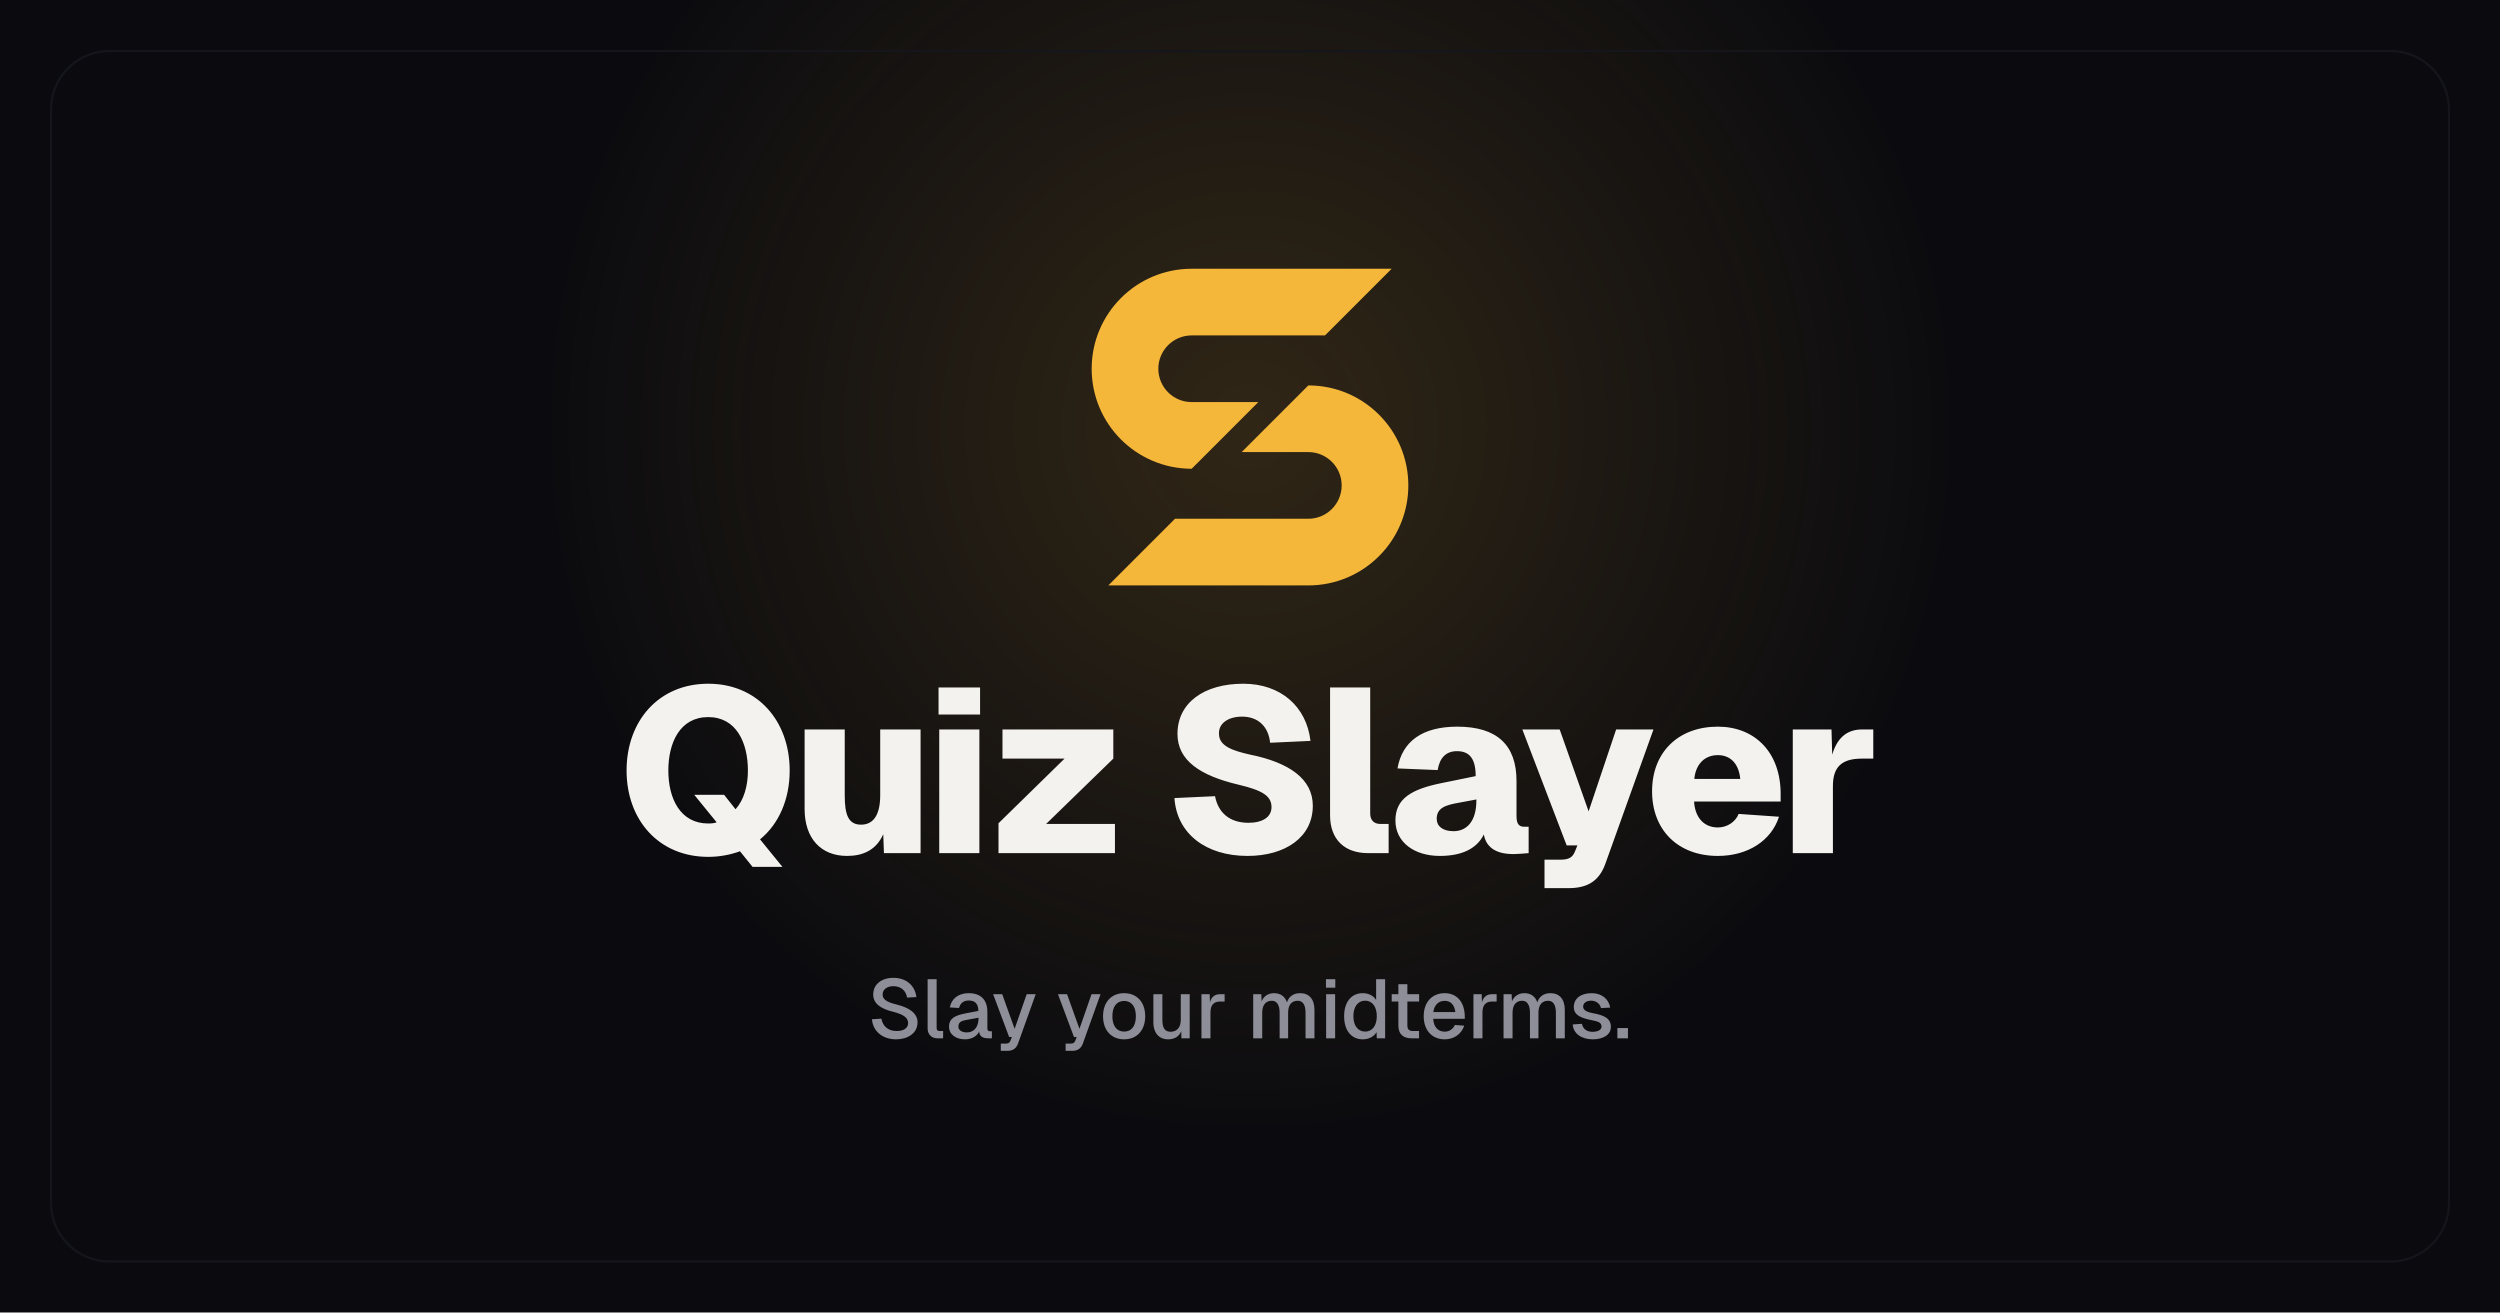
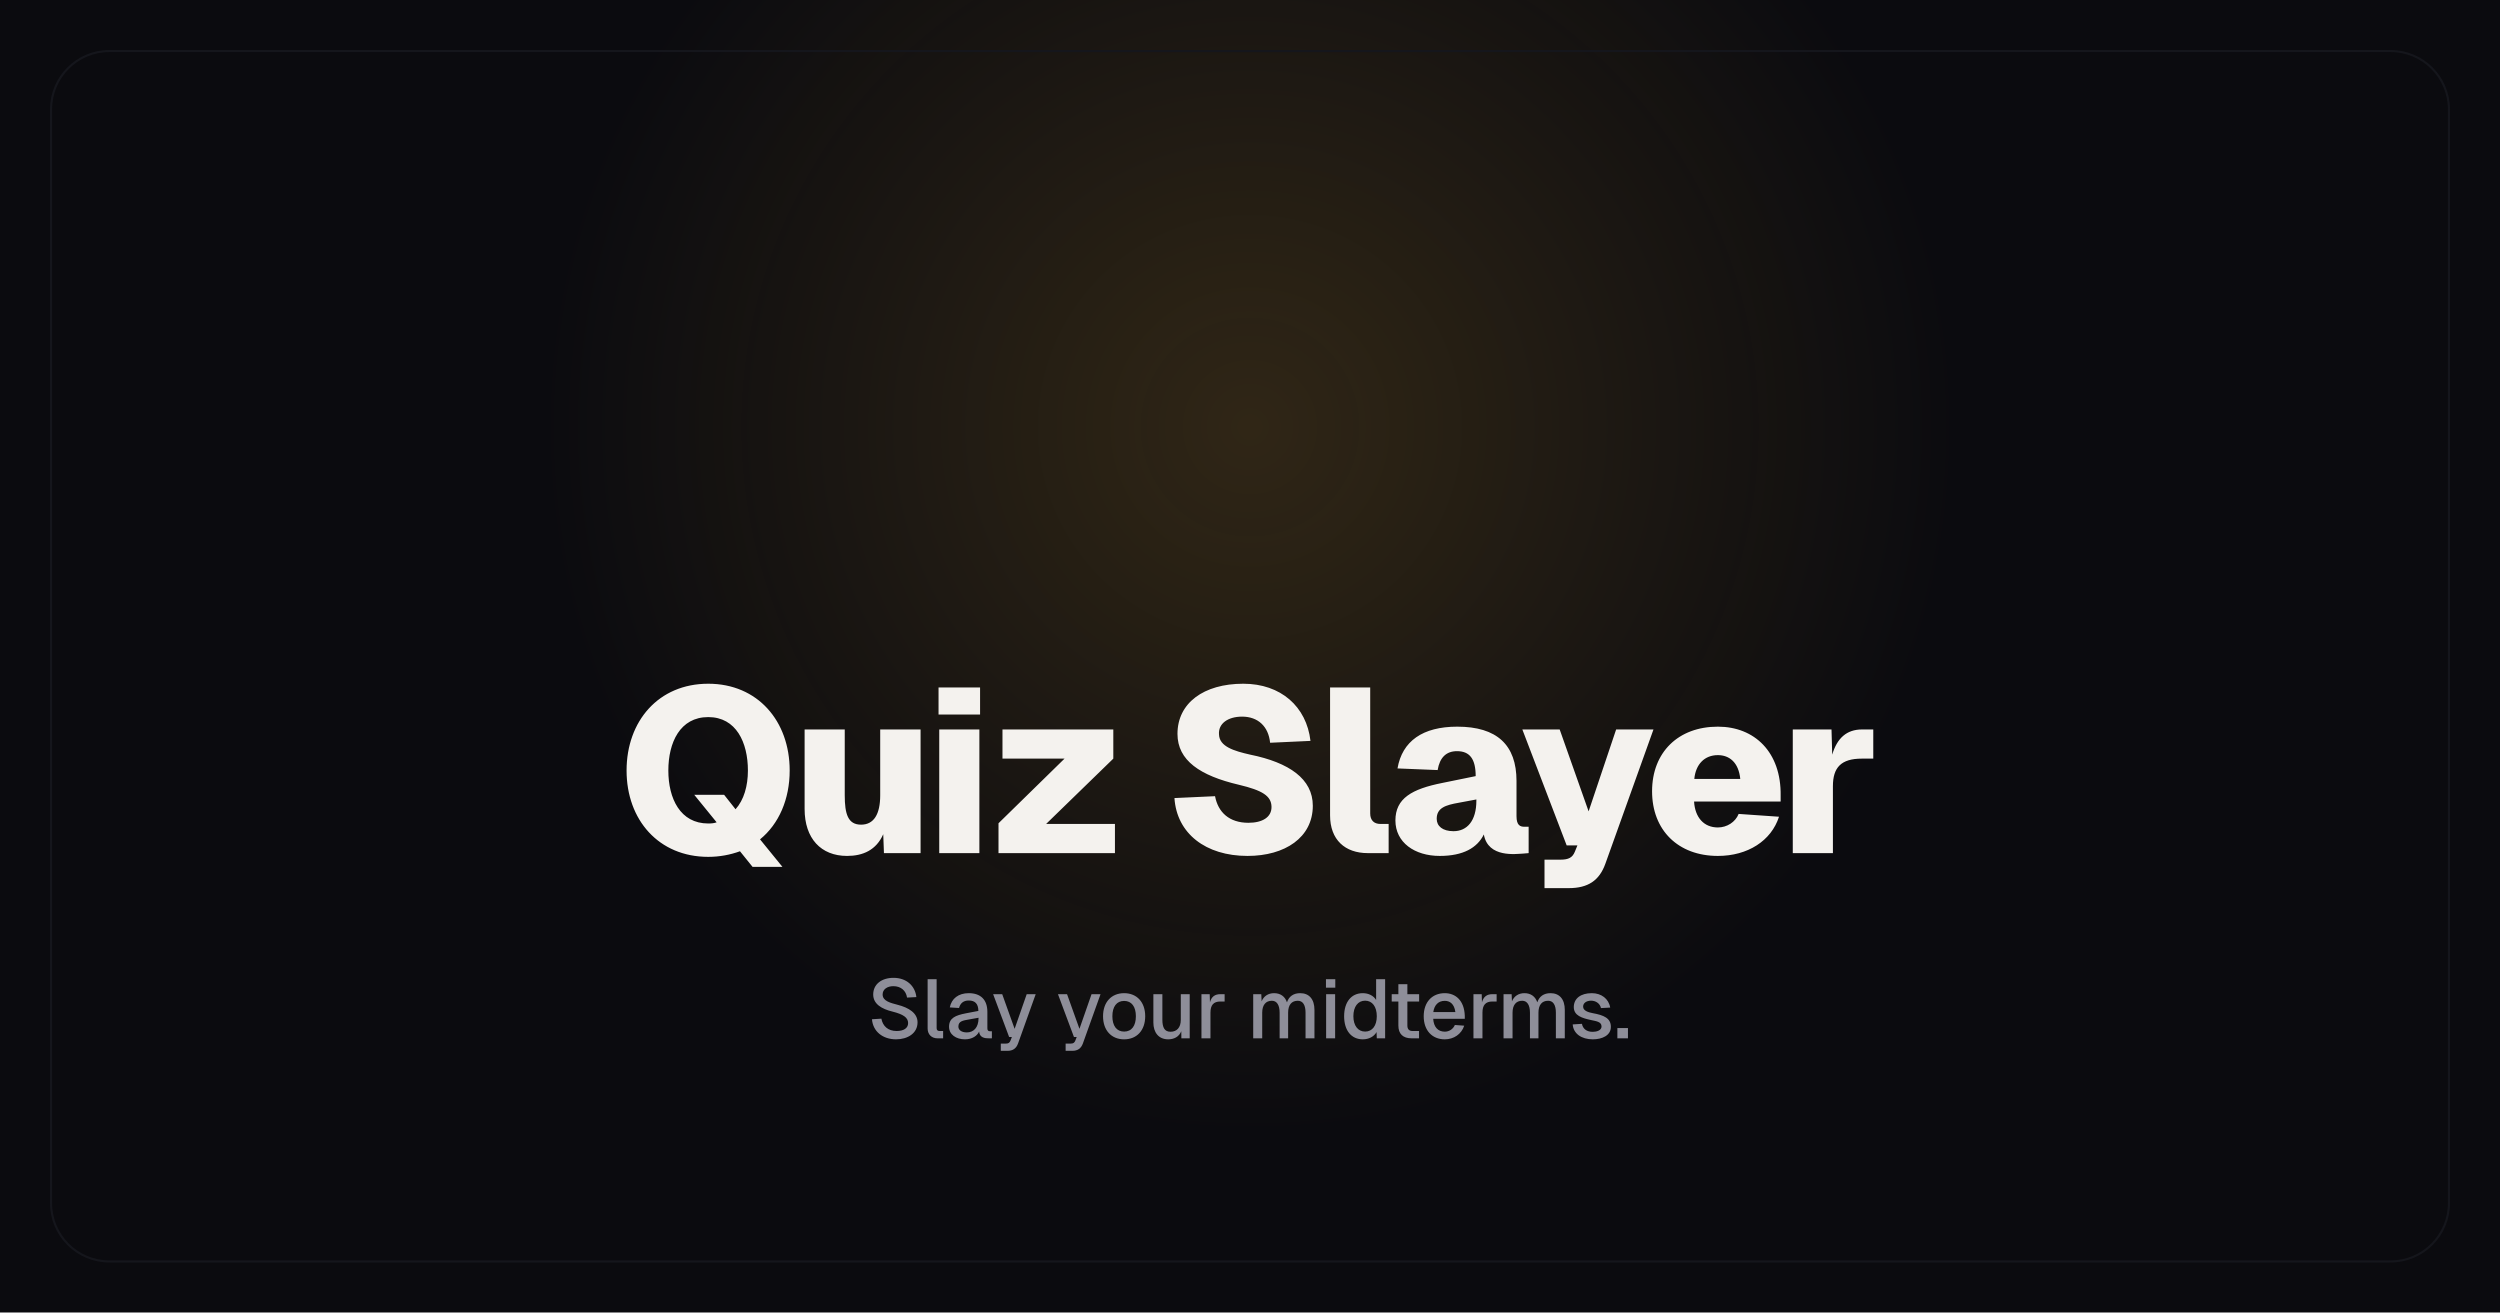
<svg xmlns="http://www.w3.org/2000/svg" viewBox="0 0 1200 630" width="1200" height="630">
  <defs>
    <radialGradient id="glow" cx="600" cy="205" r="340" gradientUnits="userSpaceOnUse">
      <stop offset="0" stop-color="#F5B73A" stop-opacity="0.16" />
      <stop offset="1" stop-color="#F5B73A" stop-opacity="0" />
    </radialGradient>
  </defs>
  <rect width="1200" height="630" fill="#0B0B0F" />
  <rect width="1200" height="630" fill="url(#glow)" />
  <rect x="24.5" y="24.5" width="1151" height="581" rx="28" fill="none" stroke="#15161C" stroke-width="1" />
-   <g transform="translate(600 205) scale(8) translate(-12 -12)">
-     <path fill="#F5B73A" d="M20.5 2.5H8.5A6 6 0 0 0 8.5 14.5L12.5 10.5H8.5A2 2 0 0 1 8.5 6.5H16.5Z" />
-     <path fill="#F5B73A" d="M3.5 21.5H15.5A6 6 0 0 0 15.5 9.5L11.5 13.5H15.5A2 2 0 0 1 15.5 17.5H7.5Z" />
-   </g>
  <path fill="#F4F2EE" transform="translate(296.5 409.5) scale(1.12)" d="M38.80 1.60C43.70 1.60 48.30 0.70 52.40-0.80L57.80 5.90L70.60 5.90L61-5.90C69.10-12.50 73.70-23.10 73.70-35.40C73.70-56.60 60-72.60 38.80-72.60C17.50-72.60 3.80-56.60 3.80-35.40C3.80-14.20 17.60 1.60 38.80 1.60ZM21.70-35.40C21.70-47.40 26.70-58.30 38.80-58.30C50.80-58.30 55.80-47.40 55.80-35.40C55.80-28.80 54.10-22.80 50.50-18.80L45.60-25L32.80-25L42.40-13.20C41.30-12.80 40.10-12.70 38.80-12.70C26.80-12.70 21.70-23.40 21.70-35.40ZM129.80 0L129.80-53L112.50-53L112.50-24.80C112.50-16.70 109.80-12.20 104.30-12.20C98.70-12.20 97.30-16.70 97.30-24.80L97.30-53L80.10-53L80.10-18.90C80.10-6.30 87.10 1.20 98.30 1.20C105.10 1.20 110.80-1.30 113.80-8.10L114.10 0ZM137.80-53L137.80 0L155.00 0L155.00-53ZM137.50-59.40L155.30-59.40L155.30-71L137.50-71ZM212.40-40.50L212.40-53L164.90-53L164.90-40.50L191.50-40.50L163.20-12.80L163.20 0L213.10 0L213.10-12.50L183.60-12.50ZM256-24.40L238.60-23.60C239.60-8.40 252 1.20 269.90 1.20C286 1.20 297.90-6.70 297.90-20.30C297.90-31.80 287.80-38.80 271.10-42.20C264-43.80 257.90-45.70 257.70-50.80C257.30-55.50 261.50-58.50 267.60-58.50C274.40-58.50 278.90-54.30 279.60-47.30L296.90-48.10C295.20-62.80 284.20-72.60 268.10-72.60C251.10-72.60 239.90-64.30 239.90-51.10C239.90-39.70 249.60-33.20 266.20-29.30C276.30-26.90 280.10-24.50 280.20-19.90C280.30-15.40 276.30-13 270.30-13C262.10-13 257.30-17.50 256-24.40ZM305.30-71L305.30-16.20C305.30-5.70 311.70 0 321.50 0L330.40 0L330.40-12.50L326.90-12.50C324.10-12.50 322.50-14.10 322.50-17L322.50-71ZM334.20-36.30L351.40-35.60C352.30-41 355.10-43.70 359.70-43.70C365.20-43.70 367.70-40.30 367.70-33L353.50-30.10C340.40-27.50 333.30-23.50 333.30-14C333.30-4.60 341.50 1.20 352.30 1.20C362.40 1.20 368.40-2.30 371.20-8C373.00 2.20 385.20 0.30 388.00 0.20L390.40 0L390.40-11.30L388.60-11.30C386.80-11.30 385.20-11.90 385.20-15.80L385.20-30.90C385.20-46.40 376.80-54.20 359.80-54.20C345.00-54.20 336.20-48 334.20-36.30ZM351.00-14.70C351.00-19.40 354.80-20.60 360.50-21.60L368.00-23L368.00-22.50C368.00-13.80 364.00-9.40 358.20-9.40C353.50-9.40 351.00-11.60 351.00-14.70ZM387.70-53L406.70-3.30L411.30-3.30L410.20-0.60C409.20 1.90 407.50 2.80 404.10 2.80L397.20 2.80L397.20 15L407.60 15C415.80 15 420.70 11.80 423.30 4.50L443.90-53L427.90-53L416.10-17.90L403.70-53ZM443.30-26.50C443.30-9.80 454.50 1.20 471.50 1.20C484.30 1.20 494.40-5.30 497.70-15.60L480.40-16.80C479.00-13.30 475.40-11 471.50-11C465.50-11 461.70-15.30 461.30-22.10L498.40-22.10L498.40-24.60C498.70-43.30 487.20-54.20 471.50-54.20C454.50-54.20 443.30-43.20 443.30-26.50ZM461.40-31.80C462.00-38.10 465.80-42 471.50-42C476.40-42 480.40-38.90 481.10-31.80ZM503.60-53L503.60 0L520.80 0L520.80-28.70C520.80-36.70 524.30-40.50 533.20-40.50L538.10-40.50L538.10-53L533.30-53C526.70-53 522.60-49.30 520.50-42.20L520.20-53Z" />
  <path fill="#8E8E99" transform="translate(416.3 498.4) scale(0.4)" d="M16.90-23.60L5.60-22.90C6.80-8.30 18.40 1.20 34.60 1.20C48.20 1.20 60.30-5.90 60.30-19.20C60.30-30.20 50-36.80 36.20-40.30C27.90-42.50 18.50-44.70 18.40-52.50C18.30-58.70 23.80-62.60 31.30-62.60C40.30-62.60 46.50-57.20 47.70-48.90L58.90-49.50C57.40-63 47-72.60 31.50-72.60C17.10-72.60 7.10-64.90 7.10-52.60C7.10-41.10 17.40-35.20 30.20-32.10C43.30-28.80 48.90-24.90 49-18.40C49-12 43.50-8.80 35.20-8.80C24.80-8.80 18.60-14.70 16.90-23.60ZM72.40-71L72.40-11.90C72.40-4.60 77.20 0 84.30 0L91 0L91-8.80L86.70-8.80C84.30-8.80 83.20-10 83.20-12.30L83.20-71ZM99.00-37.10L110.10-36.40C111.60-42.30 115.60-45.40 121.70-45.40C129.40-45.40 133.20-41.40 133.30-32.90L118.20-30C106.00-27.60 98.10-24.50 98.10-13.90C98.10-4.50 106.60 1.20 117.20 1.20C126.00 1.20 131.90-3.10 134.20-8.10C134.70-0.70 141.30 0.10 146.10 0L149.50 0L149.50-8.50L147.30-8.50C145.20-8.50 144.10-9.40 144.10-12L144.10-31.70C144.10-46.20 136.20-54.20 121.70-54.20C109.50-54.20 101.10-47.80 99.00-37.10ZM109.30-14.10C109.30-20.80 115.10-21.40 122.30-22.70L133.50-24.70L133.50-24.20C133.50-12.80 127.40-7.10 119.50-7.10C112.60-7.10 109.30-10.30 109.30-14.10ZM151-53L170.20-1.60L173.50-1.60L171.80 2.80C170.80 5.30 169.30 6.30 166.50 6.30L160.20 6.30L160.20 15L168.10 15C174.70 15 178.70 12.20 180.90 6.20L202.10-53L191.30-53L176.80-11.40L161.90-53ZM228.80-53L248.00-1.60L251.30-1.60L249.60 2.80C248.60 5.30 247.10 6.30 244.30 6.30L238.00 6.30L238.00 15L245.90 15C252.50 15 256.50 12.20 258.70 6.20L279.90-53L269.10-53L254.60-11.40L239.70-53ZM308.20 1.20C323.50 1.20 333.50-9.60 333.50-26.50C333.50-43.40 323.50-54.20 308.20-54.20C292.90-54.20 282.90-43.40 282.90-26.50C282.90-9.60 292.90 1.20 308.20 1.20ZM294.10-26.50C294.10-38 299.20-44.90 308.20-44.90C317.20-44.90 322.30-38 322.30-26.50C322.30-15 317.20-8.10 308.20-8.10C299.20-8.10 294.10-15 294.10-26.50ZM386.90 0L386.90-53L376.20-53L376.20-22.20C376.20-12.90 371.40-7.90 363.90-7.90C356.80-7.90 354.10-12.90 354.10-22.20L354.10-53L343.30-53L343.30-18.90C343.30-7.30 349.40 1.20 361.10 1.20C367.90 1.20 374.00-1.70 376.80-8.50L376.90 0ZM401.00-53L401.00 0L411.80 0L411.80-30.90C411.80-39.70 415.40-44.20 423.70-44.20L428.80-44.20L428.80-53L423.80-53C417.00-53 413.00-49.90 411.20-43.20L410.90-53ZM463.10-53L463.10 0L473.90 0L473.90-30.80C473.90-39.90 478.10-45.10 485.50-45.10C491.40-45.10 494.80-40 494.80-30.80L494.80 0L505 0L505-30.80C505-40 509.10-45.10 516.60-45.10C522.60-45.10 525.90-40.10 525.90-30.80L525.90 0L536.60 0L536.60-34.10C536.60-47 530.20-54.20 519.50-54.20C511.50-54.20 506-50.40 503.60-43.20C501.30-50.20 495.80-54.20 488.20-54.20C481.10-54.20 475.70-50.60 473.20-44.40L472.80-53ZM550.60-53L550.60 0L561.40 0L561.40-53ZM550.40-60.80L561.60-60.80L561.60-71L550.40-71ZM621.40-71L610.60-71L610.60-46C607.60-51.10 601.60-54.20 594.60-54.20C580.80-54.20 572.20-43.50 572.20-26.50C572.20-9.50 580.80 1.20 594.60 1.20C601.90 1.20 608.10-2.10 611.10-7.50L611.40 0L621.40 0ZM583.30-26.50C583.30-38 588.80-45.20 597.40-45.20C606.00-45.20 611.40-38 611.40-26.50C611.40-15.20 606.00-8.10 597.40-8.10C588.90-8.10 583.30-15.20 583.30-26.50ZM637.30-65L637.30-53L629.30-53L629.30-44.20L637.30-44.20L637.30-15.30C637.30-5.30 642.90 0 653.20 0L662.10 0L662.10-8.80L654.20-8.80C650.20-8.80 648.10-11 648.10-15.30L648.10-44.20L662.20-44.20L662.20-53L648.10-53L648.10-65ZM667.70-26.50C667.70-9.60 677.70 1.20 693.00 1.20C703.80 1.20 713.10-5.10 716.30-15.20L705.10-16C702.90-11 698.20-8 693.00-8C684.70-8 679.70-13.70 679.10-23.40L717.00-23.40L717.00-26.90C716.40-45.80 705.60-54.20 693.00-54.20C677.70-54.20 667.70-43.40 667.70-26.50ZM679.20-31.50C680.40-40 685.30-45 693.00-45C698.90-45 704.40-41.50 705.70-31.50ZM727.40-53L727.40 0L738.20 0L738.20-30.90C738.20-39.70 741.80-44.20 750.10-44.20L755.20-44.20L755.20-53L750.20-53C743.40-53 739.40-49.90 737.60-43.20L737.30-53ZM763.50-53L763.50 0L774.30 0L774.30-30.80C774.30-39.90 778.50-45.10 785.90-45.10C791.80-45.10 795.20-40 795.20-30.80L795.20 0L805.40 0L805.40-30.80C805.40-40 809.50-45.10 817.00-45.10C823.00-45.10 826.30-40.10 826.30-30.80L826.30 0L837.00 0L837.00-34.10C837.00-47 830.60-54.20 819.90-54.20C811.90-54.20 806.40-50.40 804.00-43.20C801.70-50.20 796.20-54.20 788.60-54.20C781.50-54.20 776.10-50.60 773.60-44.40L773.20-53ZM880.40-36.30L891.50-36.90C889.70-47.50 880.90-54.20 869.40-54.20C856.20-54.20 847.80-47.90 847.80-37.50C847.80-27.30 857.50-24.30 868.70-21.90C874.40-20.60 881.10-20 881.10-14.30C881.10-9.40 875.10-7.80 870.50-7.80C863.20-7.80 858.60-11.50 857.60-17.40L846.50-16.70C847.30-5.60 857.00 1.20 870.60 1.20C881.80 1.20 892.30-3.40 892.30-13.80C892.30-24.20 883.80-27.80 870.60-30.20C865.20-31.20 859.10-33.10 859.00-37.90C858.90-42.50 863.20-45.20 868.60-45.20C874.00-45.20 879.30-41.90 880.40-36.30ZM900.10-12.30L900.10 0L912.80 0L912.80-12.30Z" />
</svg>
